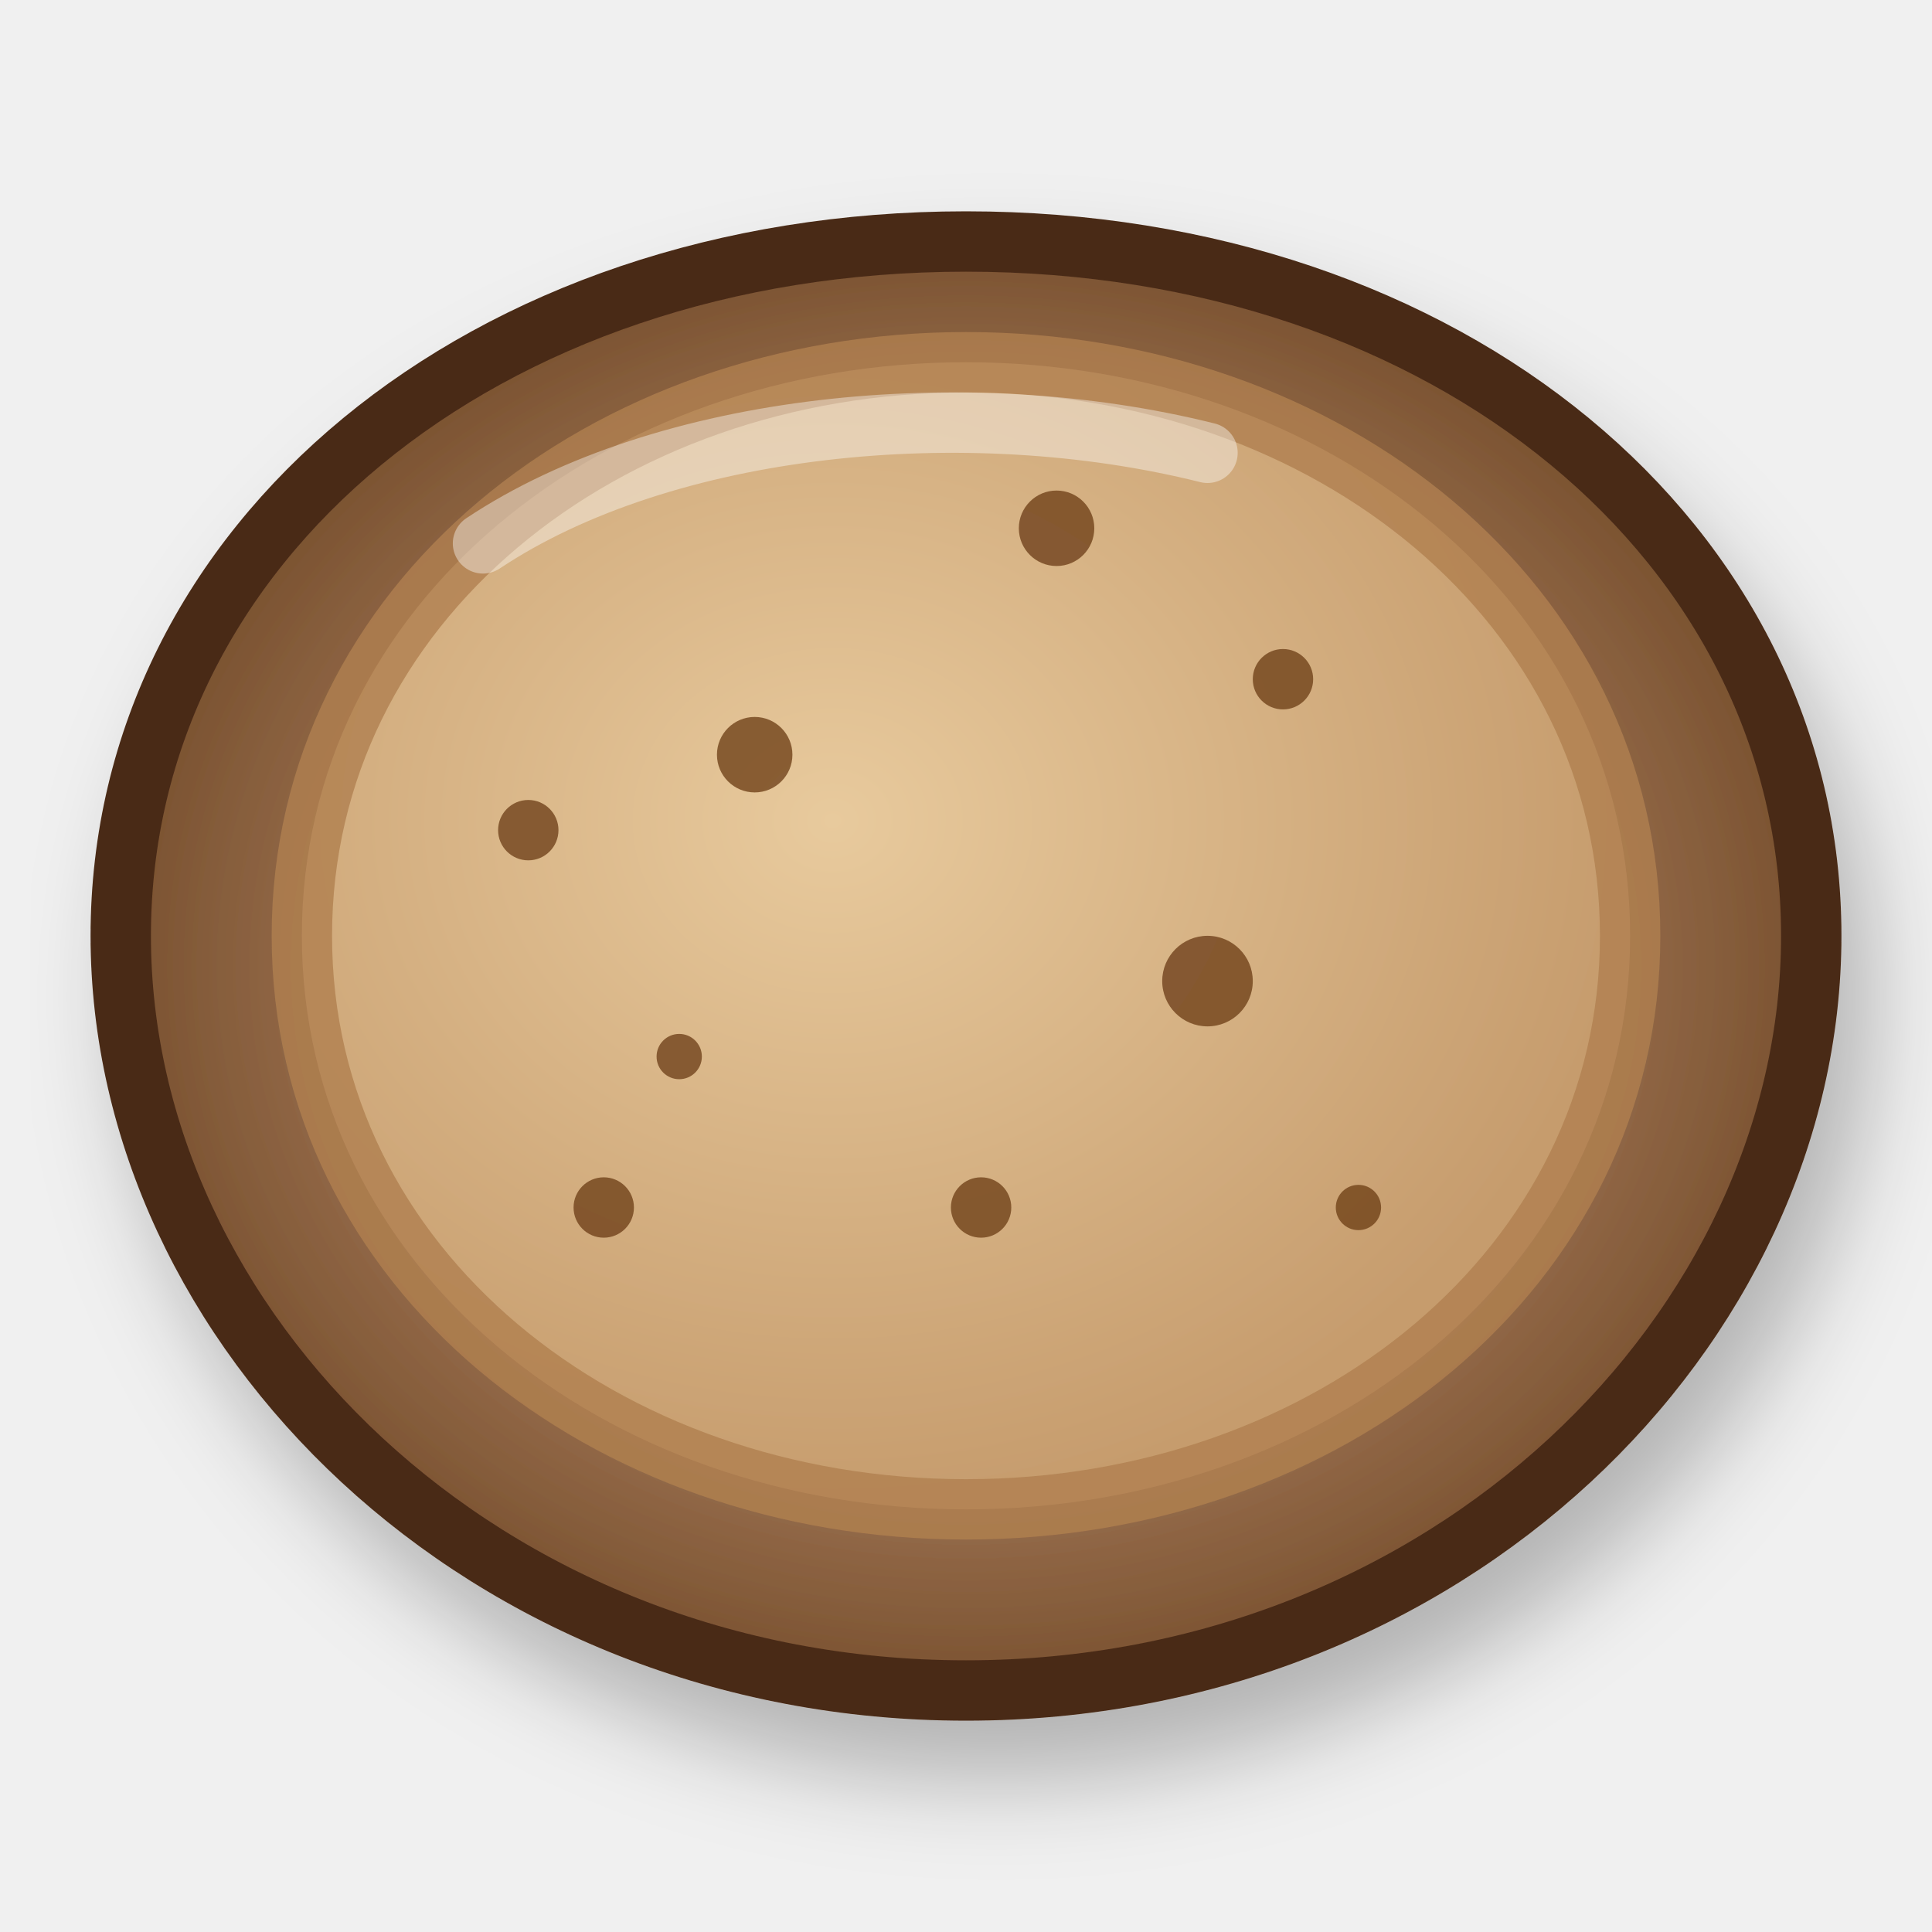
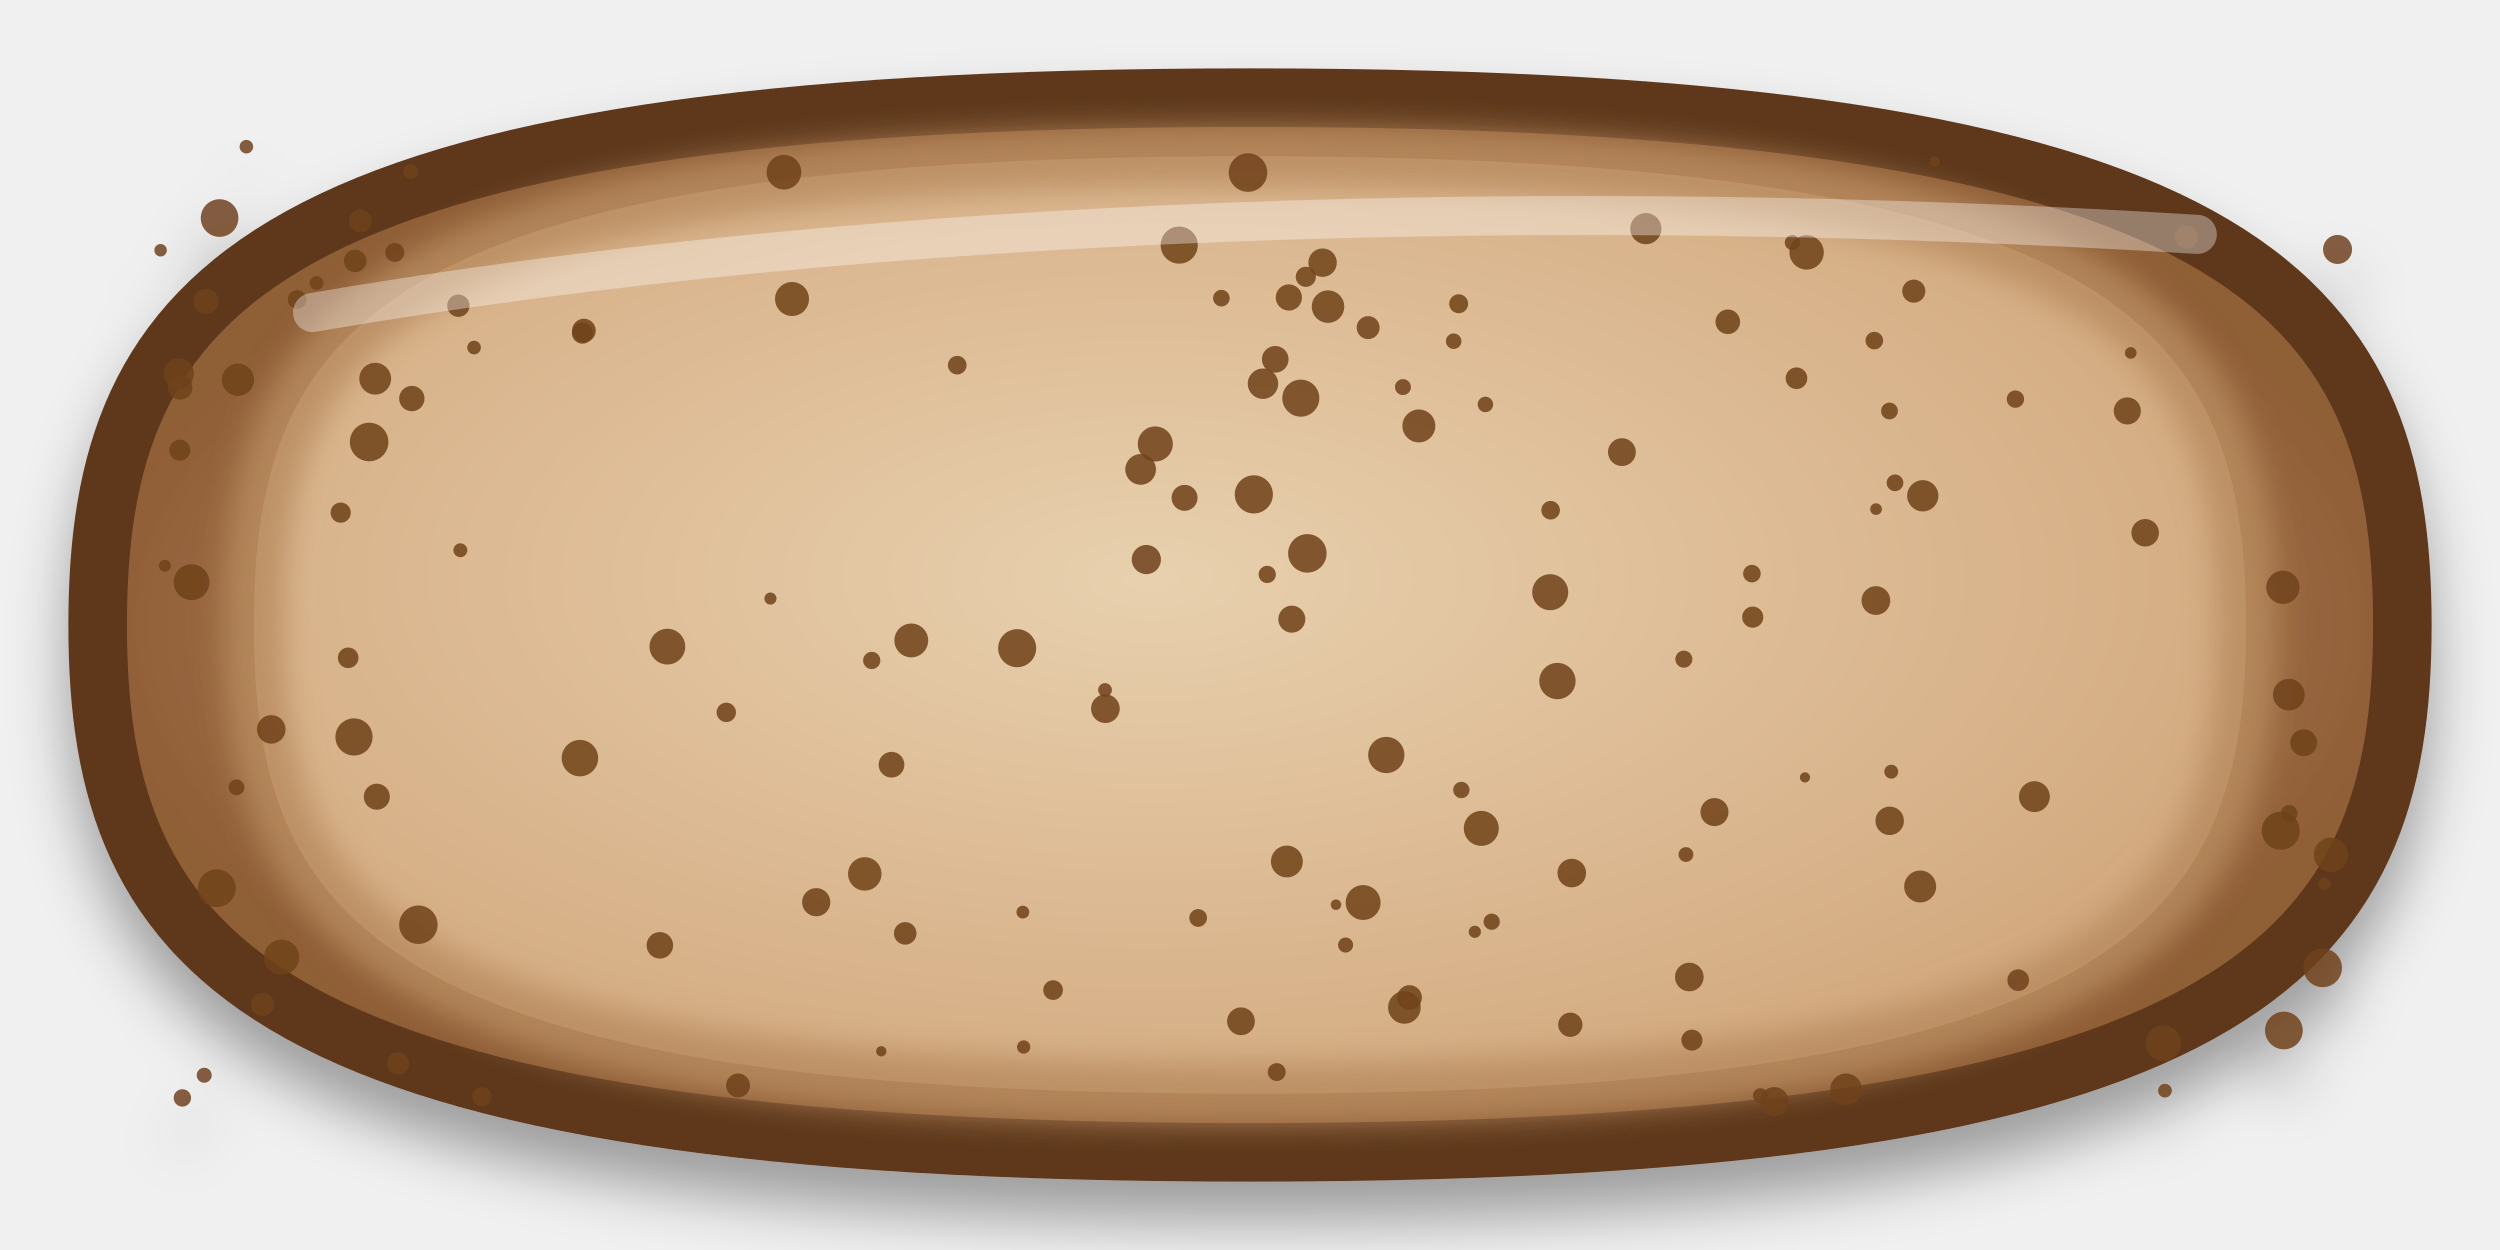
- <svg xmlns="http://www.w3.org/2000/svg" width="128" height="128" viewBox="0 0 128 128">
+ <svg xmlns="http://www.w3.org/2000/svg" width="512" height="256" viewBox="0 0 512 256">
  <defs>
-     <filter id="shadow" x="-20%" y="-20%" width="140%" height="140%">
-       <feDropShadow dx="2" dy="4" stdDeviation="3" flood-color="#000" flood-opacity="0.25" />
+     <filter id="shadow" x="-30%" y="-30%" width="160%" height="160%">
+       <feDropShadow dx="0" dy="8" stdDeviation="6" flood-color="#000" flood-opacity="0.35" />
+     </filter>
+     <filter id="inner-shadow">
+       <feOffset dx="0" dy="0" />
+       <feGaussianBlur stdDeviation="4" result="offset-blur" />
+       <feComposite operator="out" in="SourceGraphic" in2="offset-blur" result="inverse" />
+       <feFlood flood-color="black" flood-opacity="0.4" result="color" />
+       <feComposite operator="in" in="color" in2="inverse" result="shadow" />
+       <feComposite operator="over" in="shadow" in2="SourceGraphic" />
    </filter>
    <radialGradient id="crust-wheat" cx="50%" cy="50%" r="50%">
-       <stop offset="60%" stop-color="#A67B5B" />
-       <stop offset="100%" stop-color="#7A5230" />
+       <stop offset="50%" stop-color="#B5825B" />
+       <stop offset="100%" stop-color="#8F5E36" />
    </radialGradient>
-     <radialGradient id="inner-wheat" cx="40%" cy="40%" r="60%">
-       <stop offset="0%" stop-color="#E8CA9D" />
-       <stop offset="100%" stop-color="#C69C6D" />
+     <radialGradient id="inner-wheat" cx="45%" cy="45%" r="65%">
+       <stop offset="0%" stop-color="#E8D0AE" />
+       <stop offset="100%" stop-color="#D1A67B" />
    </radialGradient>
  </defs>
  <g filter="url(#shadow)">
-     <path d="M 64 16 C 96 16, 120 36, 120 62 C 120 88, 96 112, 64 112 C 32 112, 8 88, 8 62 C 8 36, 32 16, 64 16 Z" fill="url(#crust-wheat)" stroke="#4A2A18" stroke-width="4" stroke-linejoin="round" />
-     <path d="M 64 24 C 88 24, 108 40, 108 62 C 108 84, 88 100, 64 100 C 40 100, 20 84, 20 62 C 20 40, 40 24, 64 24 Z" fill="url(#inner-wheat)" />
-     <path d="M 64 24 C 88 24, 108 40, 108 62 C 108 84, 88 100, 64 100 C 40 100, 20 84, 20 62 C 20 40, 40 24, 64 24 Z" fill="none" stroke="#B08050" stroke-width="4" opacity="0.8" />
+     <path d="M 256 20 C 460 20, 492 60, 492 128 C 492 196, 460 236, 256 236 C 52 236, 20 196, 20 128 C 20 60, 52 20, 256 20 Z" fill="url(#crust-wheat)" stroke="#5E381C" stroke-width="12" stroke-linejoin="round" />
+     <path d="M 256 32 C 436 32, 460 68, 460 128 C 460 188, 436 224, 256 224 C 76 224, 52 188, 52 128 C 52 68, 76 32, 256 32 Z" fill="url(#inner-wheat)" />
+     <path d="M 256 32 C 436 32, 460 68, 460 128 C 460 188, 436 224, 256 224 C 76 224, 52 188, 52 128 C 52 68, 76 32, 256 32 Z" fill="none" stroke="#B88B5E" stroke-width="12" opacity="0.85" filter="blur(3px)" />
    <g>
-       <circle cx="50" cy="50" r="2.5" fill="#70421A" opacity="0.8" />
-       <circle cx="80" cy="65" r="3" fill="#70421A" opacity="0.8" />
-       <circle cx="65" cy="80" r="2" fill="#70421A" opacity="0.8" />
-       <circle cx="45" cy="70" r="1.5" fill="#70421A" opacity="0.8" />
-       <circle cx="85" cy="45" r="2" fill="#70421A" opacity="0.8" />
-       <circle cx="35" cy="55" r="2" fill="#70421A" opacity="0.8" />
-       <circle cx="70" cy="35" r="2.5" fill="#70421A" opacity="0.8" />
-       <circle cx="40" cy="80" r="2" fill="#70421A" opacity="0.8" />
-       <circle cx="90" cy="80" r="1.5" fill="#70421A" opacity="0.8" />
+       <circle cx="263.958" cy="60.927" r="2.687" fill="#70421A" opacity="0.85" />
+       <circle cx="280.195" cy="67.096" r="2.357" fill="#70421A" opacity="0.85" />
+       <circle cx="378.077" cy="223.094" r="3.243" fill="#70421A" opacity="0.85" />
+       <circle cx="85.684" cy="189.38" r="3.936" fill="#70421A" opacity="0.85" />
+       <circle cx="60.864" cy="61.345" r="1.904" fill="#70421A" opacity="0.85" />
+       <circle cx="283.913" cy="154.623" r="3.713" fill="#70421A" opacity="0.85" />
+       <circle cx="182.583" cy="156.612" r="2.637" fill="#70421A" opacity="0.85" />
+       <circle cx="98.692" cy="224.612" r="1.951" fill="#70421A" opacity="0.85" />
+       <circle cx="33.763" cy="115.861" r="1.212" fill="#70421A" opacity="0.85" />
+       <circle cx="151.147" cy="222.31" r="2.458" fill="#70421A" opacity="0.85" />
+       <circle cx="236.604" cy="90.926" r="3.592" fill="#70421A" opacity="0.85" />
+       <circle cx="259.528" cy="117.643" r="1.771" fill="#70421A" opacity="0.85" />
+       <circle cx="317.485" cy="121.284" r="3.687" fill="#70421A" opacity="0.85" />
+       <circle cx="384.213" cy="104.267" r="1.199" fill="#70421A" opacity="0.85" />
+       <circle cx="447.746" cy="48.546" r="2.334" fill="#70421A" opacity="0.85" />
+       <circle cx="209.641" cy="214.429" r="1.366" fill="#70421A" opacity="0.85" />
+       <circle cx="119.278" cy="68.22" r="2.166" fill="#70421A" opacity="0.85" />
+       <circle cx="344.852" cy="135.001" r="1.748" fill="#70421A" opacity="0.85" />
+       <circle cx="77.172" cy="163.168" r="2.673" fill="#70421A" opacity="0.85" />
+       <circle cx="351.127" cy="166.316" r="2.877" fill="#70421A" opacity="0.85" />
+       <circle cx="273.61" cy="185.284" r="1.077" fill="#70421A" opacity="0.85" />
+       <circle cx="302.046" cy="190.831" r="1.25" fill="#70421A" opacity="0.85" />
+       <circle cx="256.782" cy="101.248" r="3.906" fill="#70421A" opacity="0.85" />
+       <circle cx="234.771" cy="114.595" r="2.992" fill="#70421A" opacity="0.85" />
+       <circle cx="233.601" cy="96.141" r="3.147" fill="#70421A" opacity="0.85" />
+       <circle cx="468.813" cy="166.603" r="1.73" fill="#70421A" opacity="0.85" />
+       <circle cx="180.481" cy="215.304" r="1.054" fill="#70421A" opacity="0.85" />
+       <circle cx="255.588" cy="35.344" r="3.944" fill="#70421A" opacity="0.85" />
+       <circle cx="135.141" cy="193.603" r="2.722" fill="#70421A" opacity="0.85" />
+       <circle cx="387.33" cy="158.039" r="1.428" fill="#70421A" opacity="0.85" />
+       <circle cx="178.532" cy="135.263" r="1.771" fill="#70421A" opacity="0.85" />
+       <circle cx="396.228" cy="33.077" r="1.088" fill="#70421A" opacity="0.85" />
+       <circle cx="303.369" cy="169.652" r="3.584" fill="#70421A" opacity="0.85" />
+       <circle cx="32.889" cy="51.252" r="1.279" fill="#70421A" opacity="0.85" />
+       <circle cx="367.919" cy="77.462" r="2.222" fill="#70421A" opacity="0.85" />
+       <circle cx="136.679" cy="132.431" r="3.66" fill="#70421A" opacity="0.85" />
+       <circle cx="467.102" cy="170.136" r="3.897" fill="#70421A" opacity="0.85" />
+       <circle cx="287.621" cy="206.319" r="3.341" fill="#70421A" opacity="0.85" />
+       <circle cx="71.306" cy="134.723" r="2.115" fill="#70421A" opacity="0.85" />
+       <circle cx="413.331" cy="200.739" r="2.225" fill="#70421A" opacity="0.85" />
+       <circle cx="363.364" cy="225.594" r="2.965" fill="#70421A" opacity="0.85" />
+       <circle cx="412.756" cy="81.743" r="1.778" fill="#70421A" opacity="0.85" />
+       <circle cx="321.599" cy="209.863" r="2.489" fill="#70421A" opacity="0.85" />
+       <circle cx="37.346" cy="224.85" r="1.782" fill="#70421A" opacity="0.85" />
+       <circle cx="388.096" cy="98.885" r="1.712" fill="#70421A" opacity="0.85" />
+       <circle cx="57.664" cy="196.04" r="3.604" fill="#70421A" opacity="0.85" />
+       <circle cx="36.617" cy="76.498" r="3.111" fill="#70421A" opacity="0.85" />
+       <circle cx="76.84" cy="77.555" r="3.258" fill="#70421A" opacity="0.85" />
+       <circle cx="186.631" cy="131.162" r="3.463" fill="#70421A" opacity="0.85" />
+       <circle cx="64.832" cy="57.967" r="1.413" fill="#70421A" opacity="0.85" />
+       <circle cx="393.251" cy="181.555" r="3.274" fill="#70421A" opacity="0.85" />
+       <circle cx="369.994" cy="51.692" r="3.517" fill="#70421A" opacity="0.85" />
+       <circle cx="73.784" cy="45.26" r="2.338" fill="#70421A" opacity="0.85" />
+       <circle cx="471.8" cy="152.112" r="2.75" fill="#70421A" opacity="0.85" />
+       <circle cx="345.97" cy="200.093" r="2.937" fill="#70421A" opacity="0.85" />
+       <circle cx="261.167" cy="73.59" r="2.735" fill="#70421A" opacity="0.85" />
+       <circle cx="55.553" cy="149.378" r="2.928" fill="#70421A" opacity="0.85" />
+       <circle cx="353.854" cy="65.898" r="2.526" fill="#70421A" opacity="0.85" />
+       <circle cx="245.382" cy="187.999" r="1.817" fill="#70421A" opacity="0.85" />
+       <circle cx="84.106" cy="35.144" r="1.526" fill="#70421A" opacity="0.85" />
+       <circle cx="148.743" cy="145.893" r="1.989" fill="#70421A" opacity="0.85" />
+       <circle cx="41.822" cy="220.21" r="1.537" fill="#70421A" opacity="0.85" />
+       <circle cx="241.502" cy="50.195" r="3.803" fill="#70421A" opacity="0.85" />
+       <circle cx="75.598" cy="90.522" r="3.954" fill="#70421A" opacity="0.85" />
+       <circle cx="167.16" cy="184.771" r="2.894" fill="#70421A" opacity="0.85" />
+       <circle cx="36.814" cy="92.199" r="2.163" fill="#70421A" opacity="0.85" />
+       <circle cx="360.535" cy="224.387" r="1.531" fill="#70421A" opacity="0.85" />
+       <circle cx="263.552" cy="176.433" r="3.262" fill="#70421A" opacity="0.85" />
+       <circle cx="435.672" cy="84.157" r="2.779" fill="#70421A" opacity="0.85" />
+       <circle cx="258.659" cy="78.58" r="3.117" fill="#70421A" opacity="0.85" />
+       <circle cx="267.748" cy="113.33" r="3.942" fill="#70421A" opacity="0.85" />
+       <circle cx="42.198" cy="61.729" r="2.577" fill="#70421A" opacity="0.85" />
+       <circle cx="53.775" cy="205.731" r="2.377" fill="#70421A" opacity="0.85" />
+       <circle cx="290.583" cy="87.233" r="3.374" fill="#70421A" opacity="0.85" />
+       <circle cx="50.459" cy="30.044" r="1.392" fill="#70421A" opacity="0.85" />
+       <circle cx="254.155" cy="209.161" r="2.847" fill="#70421A" opacity="0.85" />
+       <circle cx="69.774" cy="104.989" r="2.075" fill="#70421A" opacity="0.85" />
+       <circle cx="226.383" cy="145.138" r="2.942" fill="#70421A" opacity="0.85" />
+       <circle cx="304.21" cy="82.826" r="1.585" fill="#70421A" opacity="0.85" />
+       <circle cx="279.167" cy="184.837" r="3.571" fill="#70421A" opacity="0.85" />
+       <circle cx="443.049" cy="213.648" r="3.633" fill="#70421A" opacity="0.85" />
+       <circle cx="299.284" cy="161.79" r="1.68" fill="#70421A" opacity="0.85" />
+       <circle cx="443.379" cy="223.365" r="1.414" fill="#70421A" opacity="0.85" />
+       <circle cx="48.439" cy="161.238" r="1.616" fill="#70421A" opacity="0.85" />
+       <circle cx="84.345" cy="81.625" r="2.601" fill="#70421A" opacity="0.85" />
+       <circle cx="439.332" cy="109.116" r="2.821" fill="#70421A" opacity="0.85" />
+       <circle cx="119.588" cy="67.703" r="2.433" fill="#70421A" opacity="0.85" />
+       <circle cx="288.668" cy="204.299" r="2.539" fill="#70421A" opacity="0.85" />
+       <circle cx="346.502" cy="213.02" r="2.161" fill="#70421A" opacity="0.85" />
+       <circle cx="386.964" cy="84.169" r="1.724" fill="#70421A" opacity="0.85" />
+       <circle cx="416.648" cy="163.155" r="3.16" fill="#70421A" opacity="0.85" />
+       <circle cx="337.071" cy="46.828" r="3.194" fill="#70421A" opacity="0.85" />
+       <circle cx="475.676" cy="198.212" r="3.962" fill="#70421A" opacity="0.85" />
+       <circle cx="321.898" cy="178.803" r="2.933" fill="#70421A" opacity="0.85" />
+       <circle cx="332.168" cy="92.593" r="2.855" fill="#70421A" opacity="0.85" />
+       <circle cx="266.407" cy="81.541" r="3.794" fill="#70421A" opacity="0.85" />
+       <circle cx="250.138" cy="61.064" r="1.702" fill="#70421A" opacity="0.85" />
+       <circle cx="36.893" cy="79.33" r="2.515" fill="#70421A" opacity="0.85" />
+       <circle cx="384.183" cy="122.993" r="2.949" fill="#70421A" opacity="0.85" />
+       <circle cx="383.86" cy="69.755" r="1.801" fill="#70421A" opacity="0.85" />
+       <circle cx="387.005" cy="168.106" r="2.921" fill="#70421A" opacity="0.85" />
+       <circle cx="477.384" cy="175.071" r="3.51" fill="#70421A" opacity="0.85" />
+       <circle cx="97.092" cy="71.181" r="1.398" fill="#70421A" opacity="0.85" />
+       <circle cx="157.786" cy="122.588" r="1.241" fill="#70421A" opacity="0.85" />
+       <circle cx="48.732" cy="77.773" r="3.303" fill="#70421A" opacity="0.85" />
+       <circle cx="208.313" cy="132.748" r="3.896" fill="#70421A" opacity="0.85" />
+       <circle cx="196.037" cy="74.787" r="1.911" fill="#70421A" opacity="0.85" />
+       <circle cx="209.482" cy="186.803" r="1.315" fill="#70421A" opacity="0.85" />
+       <circle cx="297.712" cy="69.878" r="1.592" fill="#70421A" opacity="0.85" />
+       <circle cx="118.769" cy="155.265" r="3.734" fill="#70421A" opacity="0.85" />
+       <circle cx="44.402" cy="181.905" r="3.868" fill="#70421A" opacity="0.85" />
+       <circle cx="264.565" cy="126.807" r="2.769" fill="#70421A" opacity="0.85" />
+       <circle cx="80.854" cy="51.696" r="1.945" fill="#70421A" opacity="0.85" />
+       <circle cx="358.79" cy="117.478" r="1.802" fill="#70421A" opacity="0.85" />
+       <circle cx="226.31" cy="141.308" r="1.408" fill="#70421A" opacity="0.85" />
+       <circle cx="162.207" cy="61.231" r="3.48" fill="#70421A" opacity="0.85" />
+       <circle cx="345.281" cy="175.007" r="1.519" fill="#70421A" opacity="0.85" />
+       <circle cx="93.872" cy="62.613" r="2.293" fill="#70421A" opacity="0.85" />
+       <circle cx="367.069" cy="49.687" r="1.543" fill="#70421A" opacity="0.85" />
+       <circle cx="393.784" cy="101.535" r="3.205" fill="#70421A" opacity="0.85" />
+       <circle cx="72.497" cy="150.929" r="3.809" fill="#70421A" opacity="0.85" />
+       <circle cx="317.568" cy="104.496" r="1.906" fill="#70421A" opacity="0.85" />
+       <circle cx="177.107" cy="178.976" r="3.425" fill="#70421A" opacity="0.85" />
+       <circle cx="467.739" cy="211.038" r="3.867" fill="#70421A" opacity="0.85" />
+       <circle cx="318.964" cy="139.476" r="3.719" fill="#70421A" opacity="0.85" />
+       <circle cx="267.433" cy="56.689" r="2.068" fill="#70421A" opacity="0.85" />
+       <circle cx="478.729" cy="51.086" r="2.975" fill="#70421A" opacity="0.85" />
+       <circle cx="39.226" cy="119.229" r="3.667" fill="#70421A" opacity="0.85" />
+       <circle cx="94.283" cy="112.689" r="1.423" fill="#70421A" opacity="0.85" />
+       <circle cx="468.755" cy="142.27" r="3.244" fill="#70421A" opacity="0.85" />
+       <circle cx="242.599" cy="101.958" r="2.663" fill="#70421A" opacity="0.85" />
+       <circle cx="298.737" cy="62.21" r="1.941" fill="#70421A" opacity="0.85" />
+       <circle cx="305.499" cy="188.768" r="1.668" fill="#70421A" opacity="0.85" />
+       <circle cx="467.538" cy="120.277" r="3.402" fill="#70421A" opacity="0.85" />
+       <circle cx="275.576" cy="193.542" r="1.546" fill="#70421A" opacity="0.85" />
+       <circle cx="436.378" cy="72.276" r="1.193" fill="#70421A" opacity="0.85" />
+       <circle cx="287.325" cy="79.275" r="1.636" fill="#70421A" opacity="0.85" />
+       <circle cx="215.668" cy="202.773" r="2.022" fill="#70421A" opacity="0.85" />
+       <circle cx="185.388" cy="191.156" r="2.314" fill="#70421A" opacity="0.85" />
+       <circle cx="81.505" cy="217.797" r="2.285" fill="#70421A" opacity="0.85" />
+       <circle cx="160.553" cy="35.268" r="3.551" fill="#70421A" opacity="0.85" />
+       <circle cx="391.946" cy="59.631" r="2.37" fill="#70421A" opacity="0.85" />
+       <circle cx="271.978" cy="62.797" r="3.327" fill="#70421A" opacity="0.85" />
+       <circle cx="261.471" cy="219.557" r="1.834" fill="#70421A" opacity="0.85" />
+       <circle cx="369.66" cy="159.206" r="1.045" fill="#70421A" opacity="0.85" />
+       <circle cx="72.728" cy="53.426" r="2.318" fill="#70421A" opacity="0.85" />
+       <circle cx="44.969" cy="44.654" r="3.854" fill="#70421A" opacity="0.85" />
+       <circle cx="358.956" cy="126.391" r="2.171" fill="#70421A" opacity="0.85" />
+       <circle cx="270.866" cy="53.794" r="2.914" fill="#70421A" opacity="0.85" />
+       <circle cx="476.086" cy="180.995" r="1.279" fill="#70421A" opacity="0.85" />
    </g>
-     <path d="M 32 36 C 44 28, 64 26, 80 30" fill="none" stroke="#FFFFFF" stroke-width="4" stroke-linecap="round" opacity="0.4" />
+     <path d="M 64 64 C 180 44, 320 40, 450 48" fill="none" stroke="#FFFFFF" stroke-width="8" stroke-linecap="round" opacity="0.35" />
  </g>
</svg>
